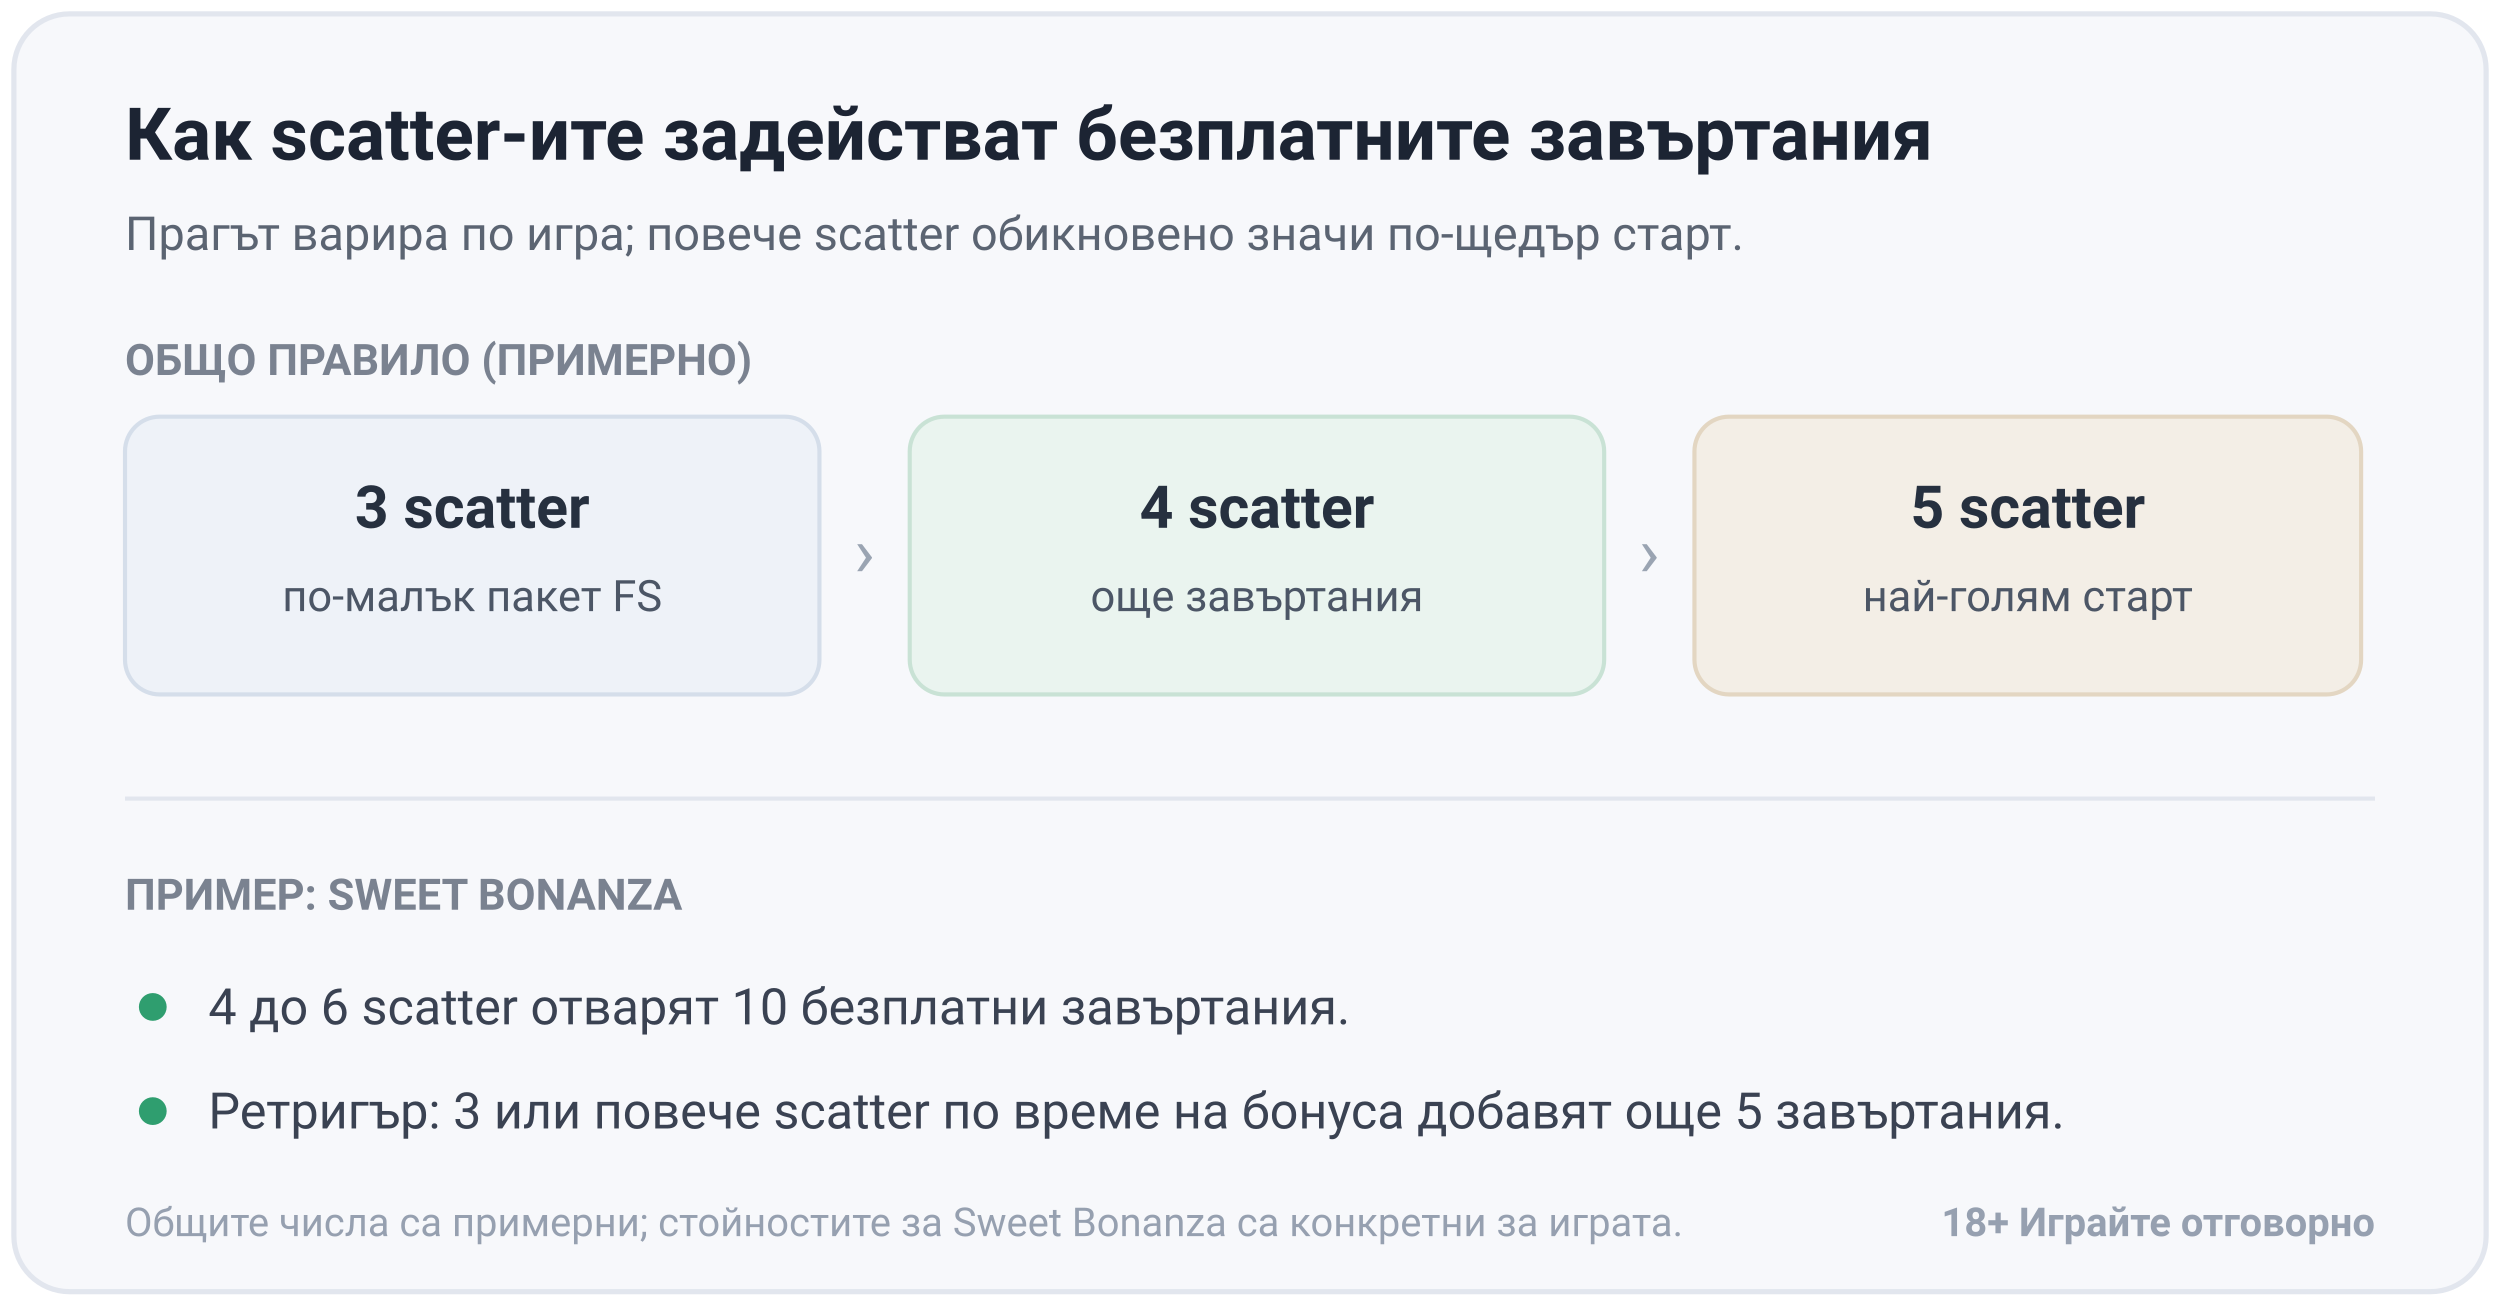
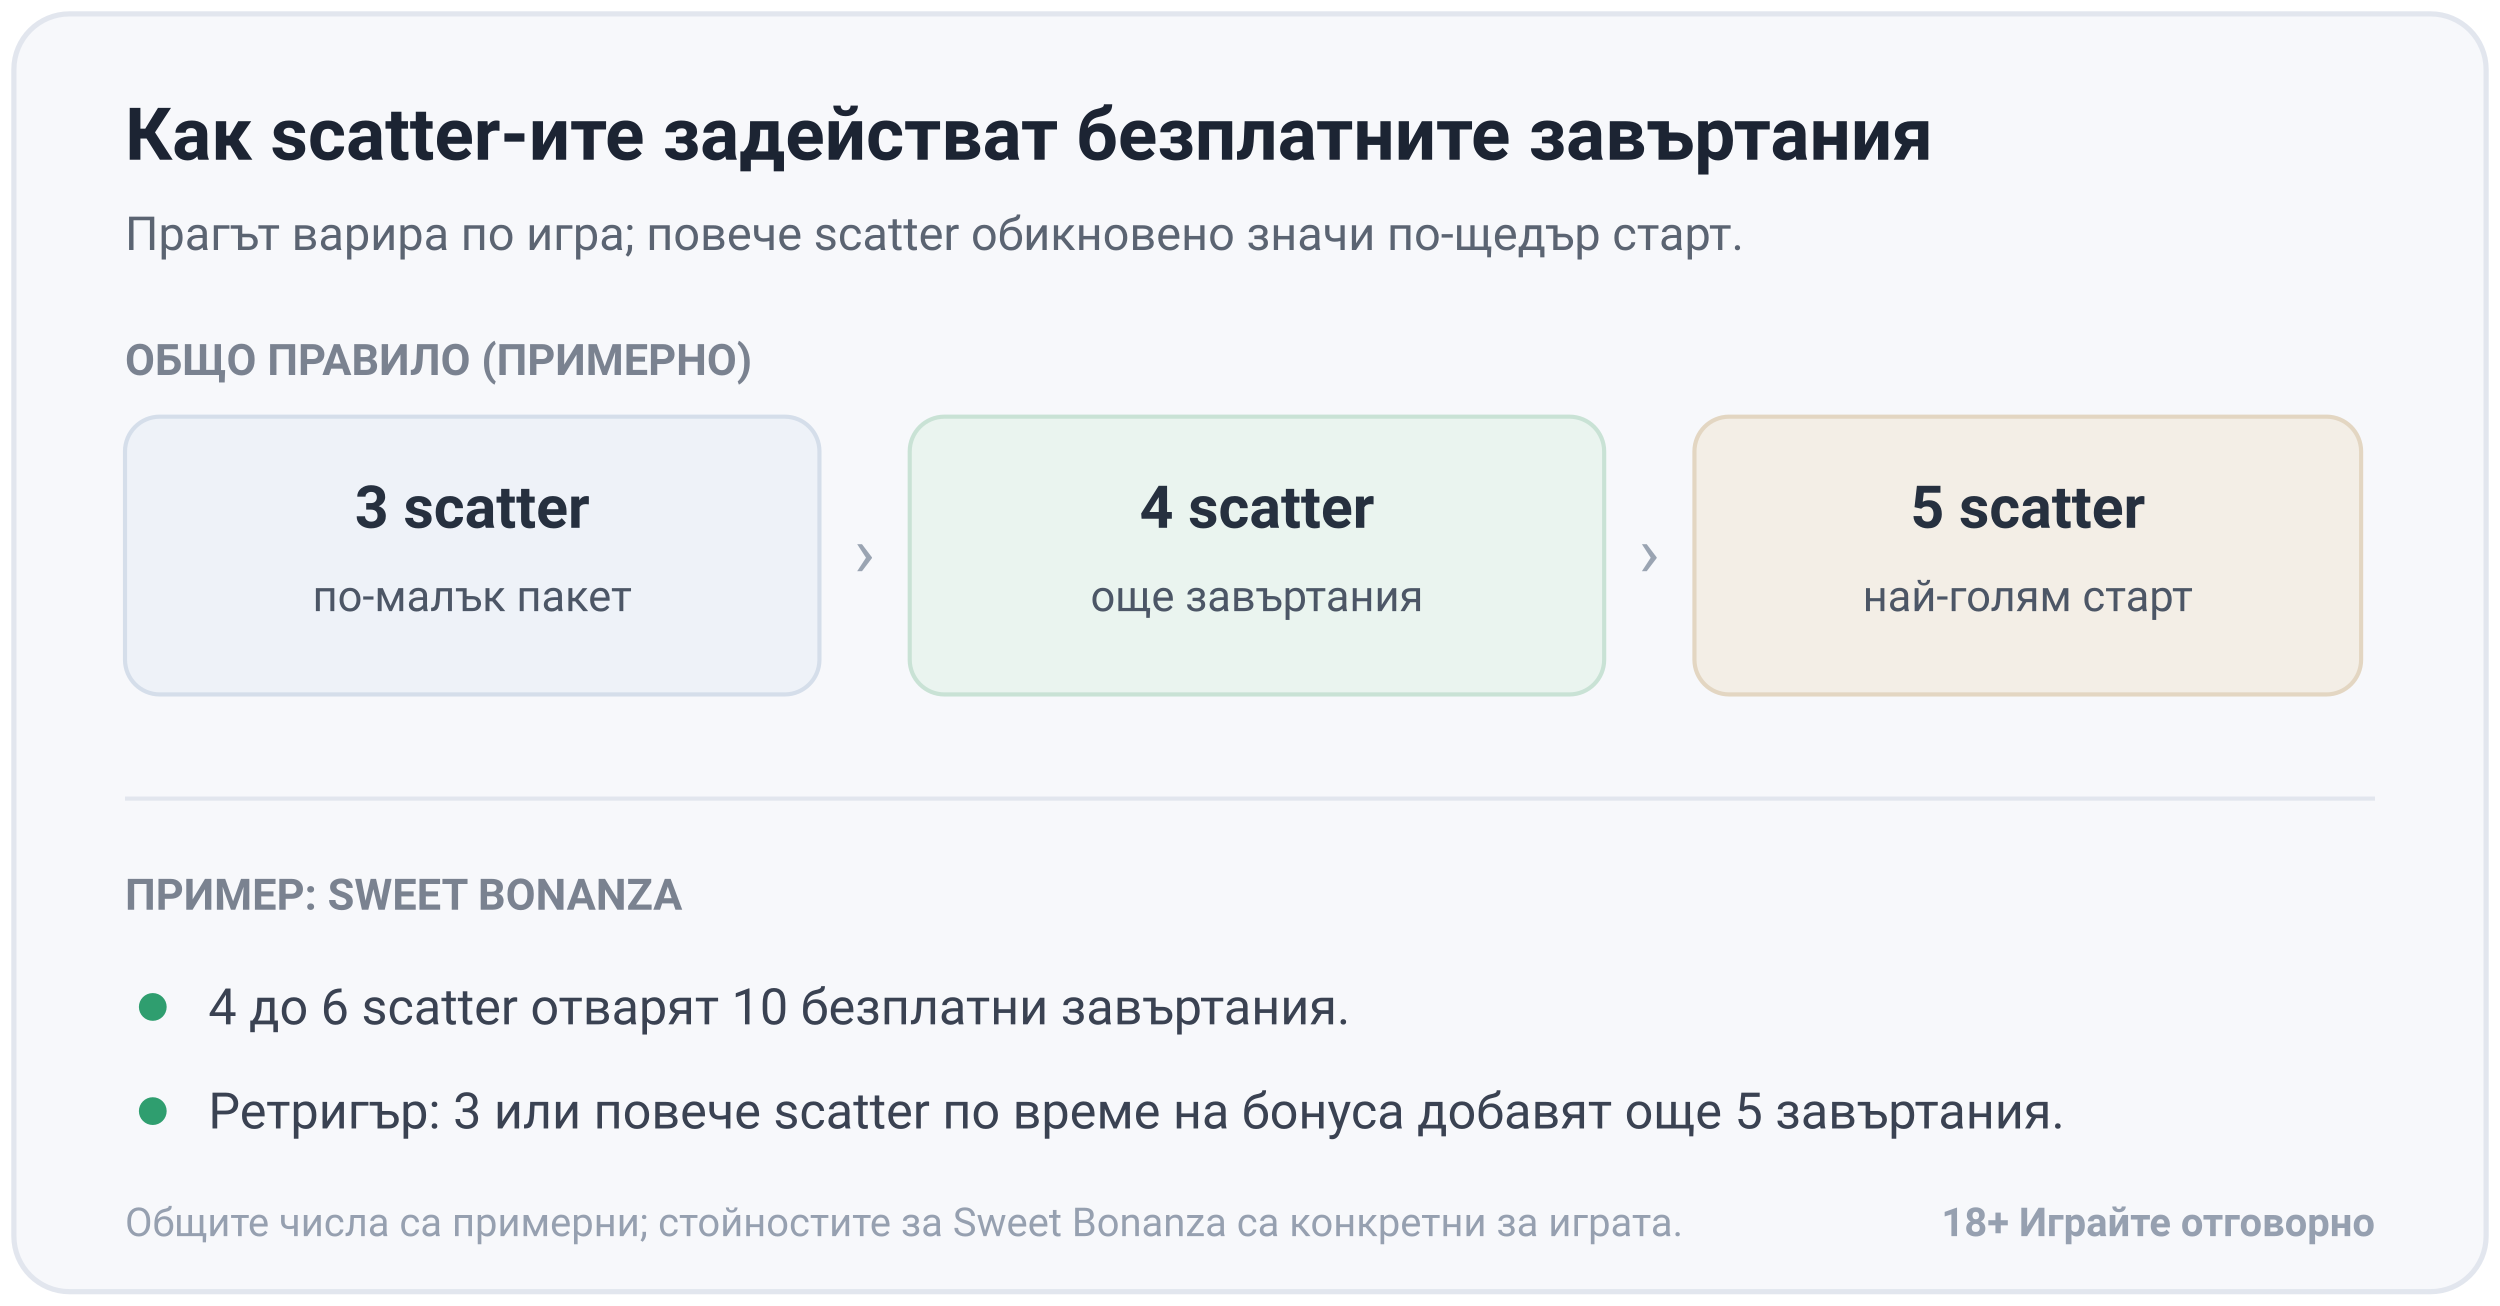
<svg xmlns="http://www.w3.org/2000/svg" viewBox="0 0 720 376" role="img" aria-label="Инфографика: как scatter символите задействат безплатните завъртания — примерно 3, 4 или 5 scatter отварят все по-щедър бонус; в Sweet Bonanza 4 до 6 scatter дават 10 безплатни завъртания, а 3 или повече по време на бонуса добавят още 5.">
  <rect x="4" y="4" width="712" height="368" rx="16" fill="#f7f8fb" stroke="#e2e6ee" stroke-width="1.5" />
  <text x="36" y="46" font-family="Segoe UI, Roboto, Arial, sans-serif" font-size="21" font-weight="700" fill="#1c2433">Как scatter-ите задействат безплатните завъртания</text>
  <text x="36" y="72" font-family="Segoe UI, Roboto, Arial, sans-serif" font-size="13.5" fill="#5b6472">Прагът варира по игра; повече scatter обикновено значи по-щедър старт.</text>
  <text x="36" y="108" font-family="Segoe UI, Roboto, Arial, sans-serif" font-size="12.5" font-weight="600" fill="#7a8290">ОБЩО ПРАВИЛО (ПРИМЕРНО)</text>
  <rect x="36" y="120" width="200" height="80" rx="10" fill="#eef2f8" stroke="#d5deea" stroke-width="1.2" />
  <text x="136" y="152" font-family="Segoe UI, Roboto, Arial, sans-serif" font-size="17" font-weight="700" fill="#26303f" text-anchor="middle">3 scatter</text>
-   <text x="136" y="176" font-family="Segoe UI, Roboto, Arial, sans-serif" font-size="12.5" fill="#4c5666" text-anchor="middle">по-малък пакет FS</text>
+   <text x="136" y="176" font-family="Segoe UI, Roboto, Arial, sans-serif" font-size="12.5" fill="#4c5666" text-anchor="middle">по-малък пакет</text>
  <text x="249" y="166" font-family="Segoe UI, Roboto, Arial, sans-serif" font-size="20" fill="#9aa4b2" text-anchor="middle">›</text>
  <rect x="262" y="120" width="200" height="80" rx="10" fill="#eaf4ef" stroke="#c9e2d5" stroke-width="1.2" />
  <text x="362" y="152" font-family="Segoe UI, Roboto, Arial, sans-serif" font-size="17" font-weight="700" fill="#26303f" text-anchor="middle">4 scatter</text>
  <text x="362" y="176" font-family="Segoe UI, Roboto, Arial, sans-serif" font-size="12.5" fill="#4c5666" text-anchor="middle">още завъртания</text>
  <text x="475" y="166" font-family="Segoe UI, Roboto, Arial, sans-serif" font-size="20" fill="#9aa4b2" text-anchor="middle">›</text>
  <rect x="488" y="120" width="192" height="80" rx="10" fill="#f3eee6" stroke="#e3d6c2" stroke-width="1.2" />
  <text x="584" y="152" font-family="Segoe UI, Roboto, Arial, sans-serif" font-size="17" font-weight="700" fill="#26303f" text-anchor="middle">5 scatter</text>
  <text x="584" y="176" font-family="Segoe UI, Roboto, Arial, sans-serif" font-size="12.5" fill="#4c5666" text-anchor="middle">най-голям старт</text>
  <line x1="36" y1="230" x2="684" y2="230" stroke="#e2e6ee" stroke-width="1.2" />
  <text x="36" y="262" font-family="Segoe UI, Roboto, Arial, sans-serif" font-size="12.5" font-weight="600" fill="#7a8290">ПРИМЕР: SWEET BONANZA</text>
  <circle cx="44" cy="290" r="4" fill="#2f9e6f" />
  <text x="60" y="295" font-family="Segoe UI, Roboto, Arial, sans-serif" font-size="14.5" fill="#3a4252">4 до 6 scatter отварят 10 безплатни завъртания.</text>
  <circle cx="44" cy="320" r="4" fill="#2f9e6f" />
  <text x="60" y="325" font-family="Segoe UI, Roboto, Arial, sans-serif" font-size="14.5" fill="#3a4252">Ретригър: 3 или повече scatter по време на бонуса добавят още 5 завъртания.</text>
  <text x="36" y="356" font-family="Segoe UI, Roboto, Arial, sans-serif" font-size="11.5" fill="#96a0b0">Общите числа са примерни; стойностите за Sweet Bonanza са конкретни за играта.</text>
  <text x="684" y="356" font-family="Segoe UI, Roboto, Arial, sans-serif" font-size="11.5" font-weight="600" fill="#96a0b0" text-anchor="end">18+ Играйте отговорно</text>
</svg>
